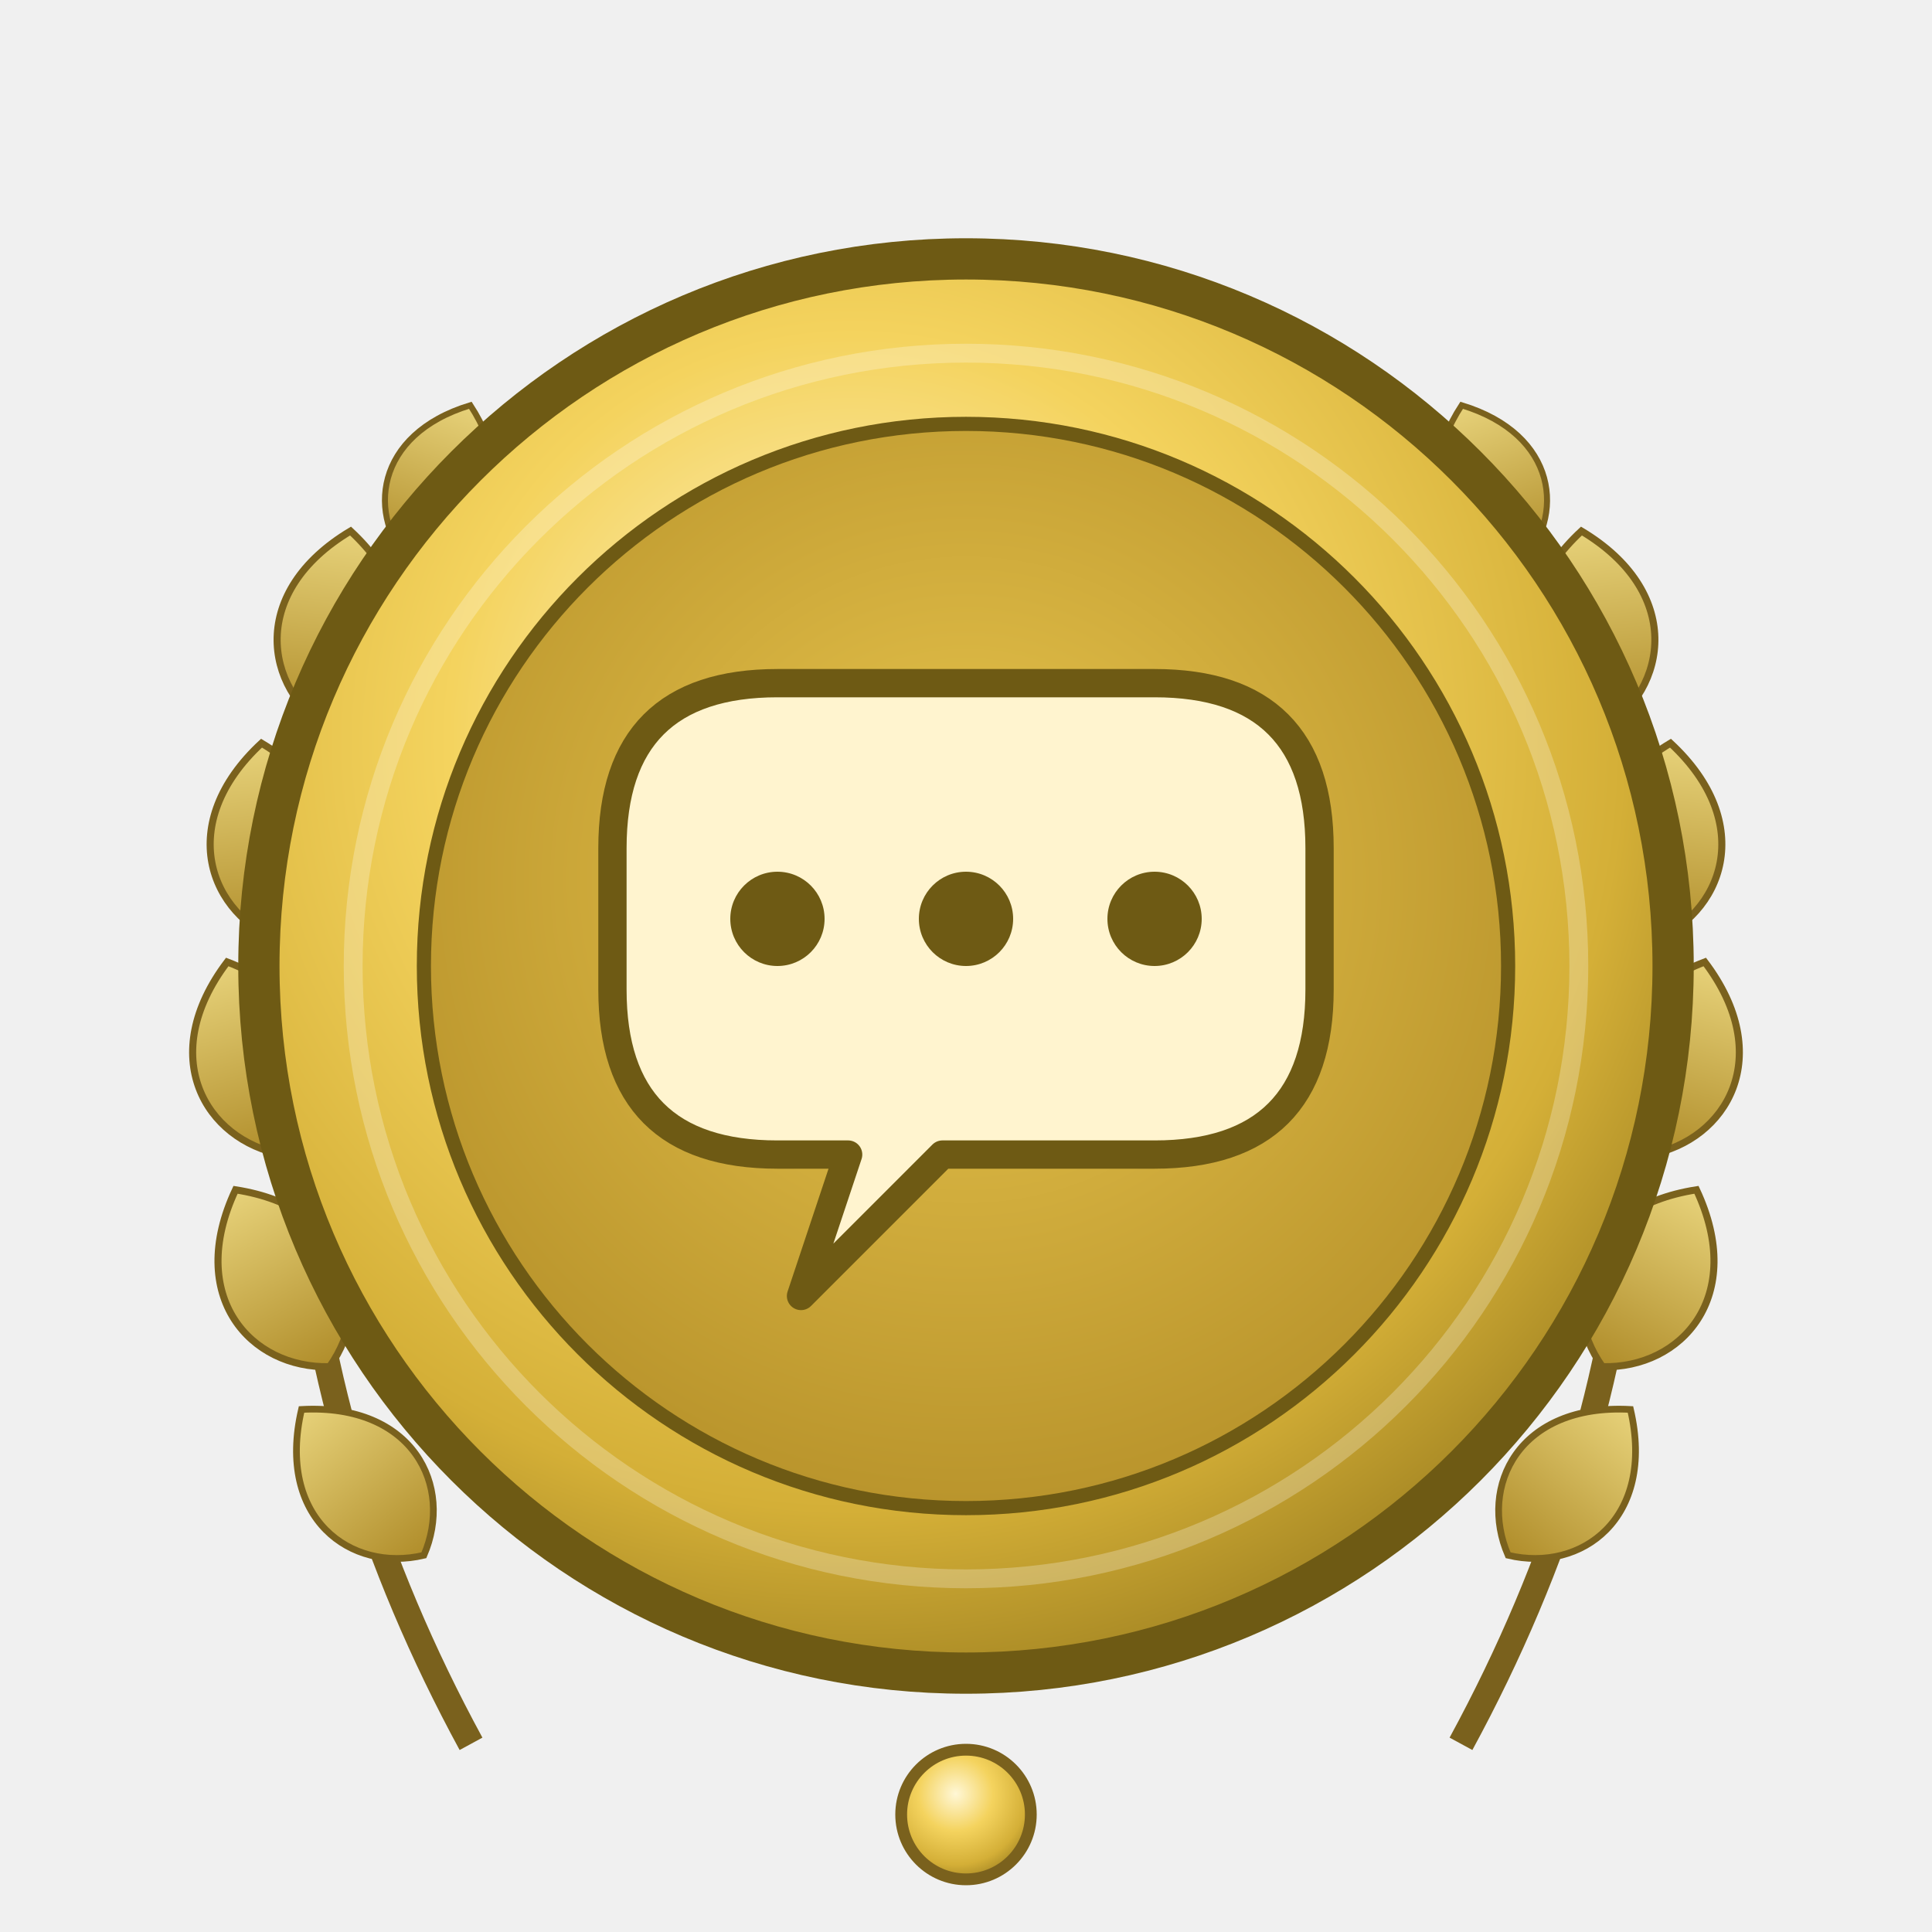
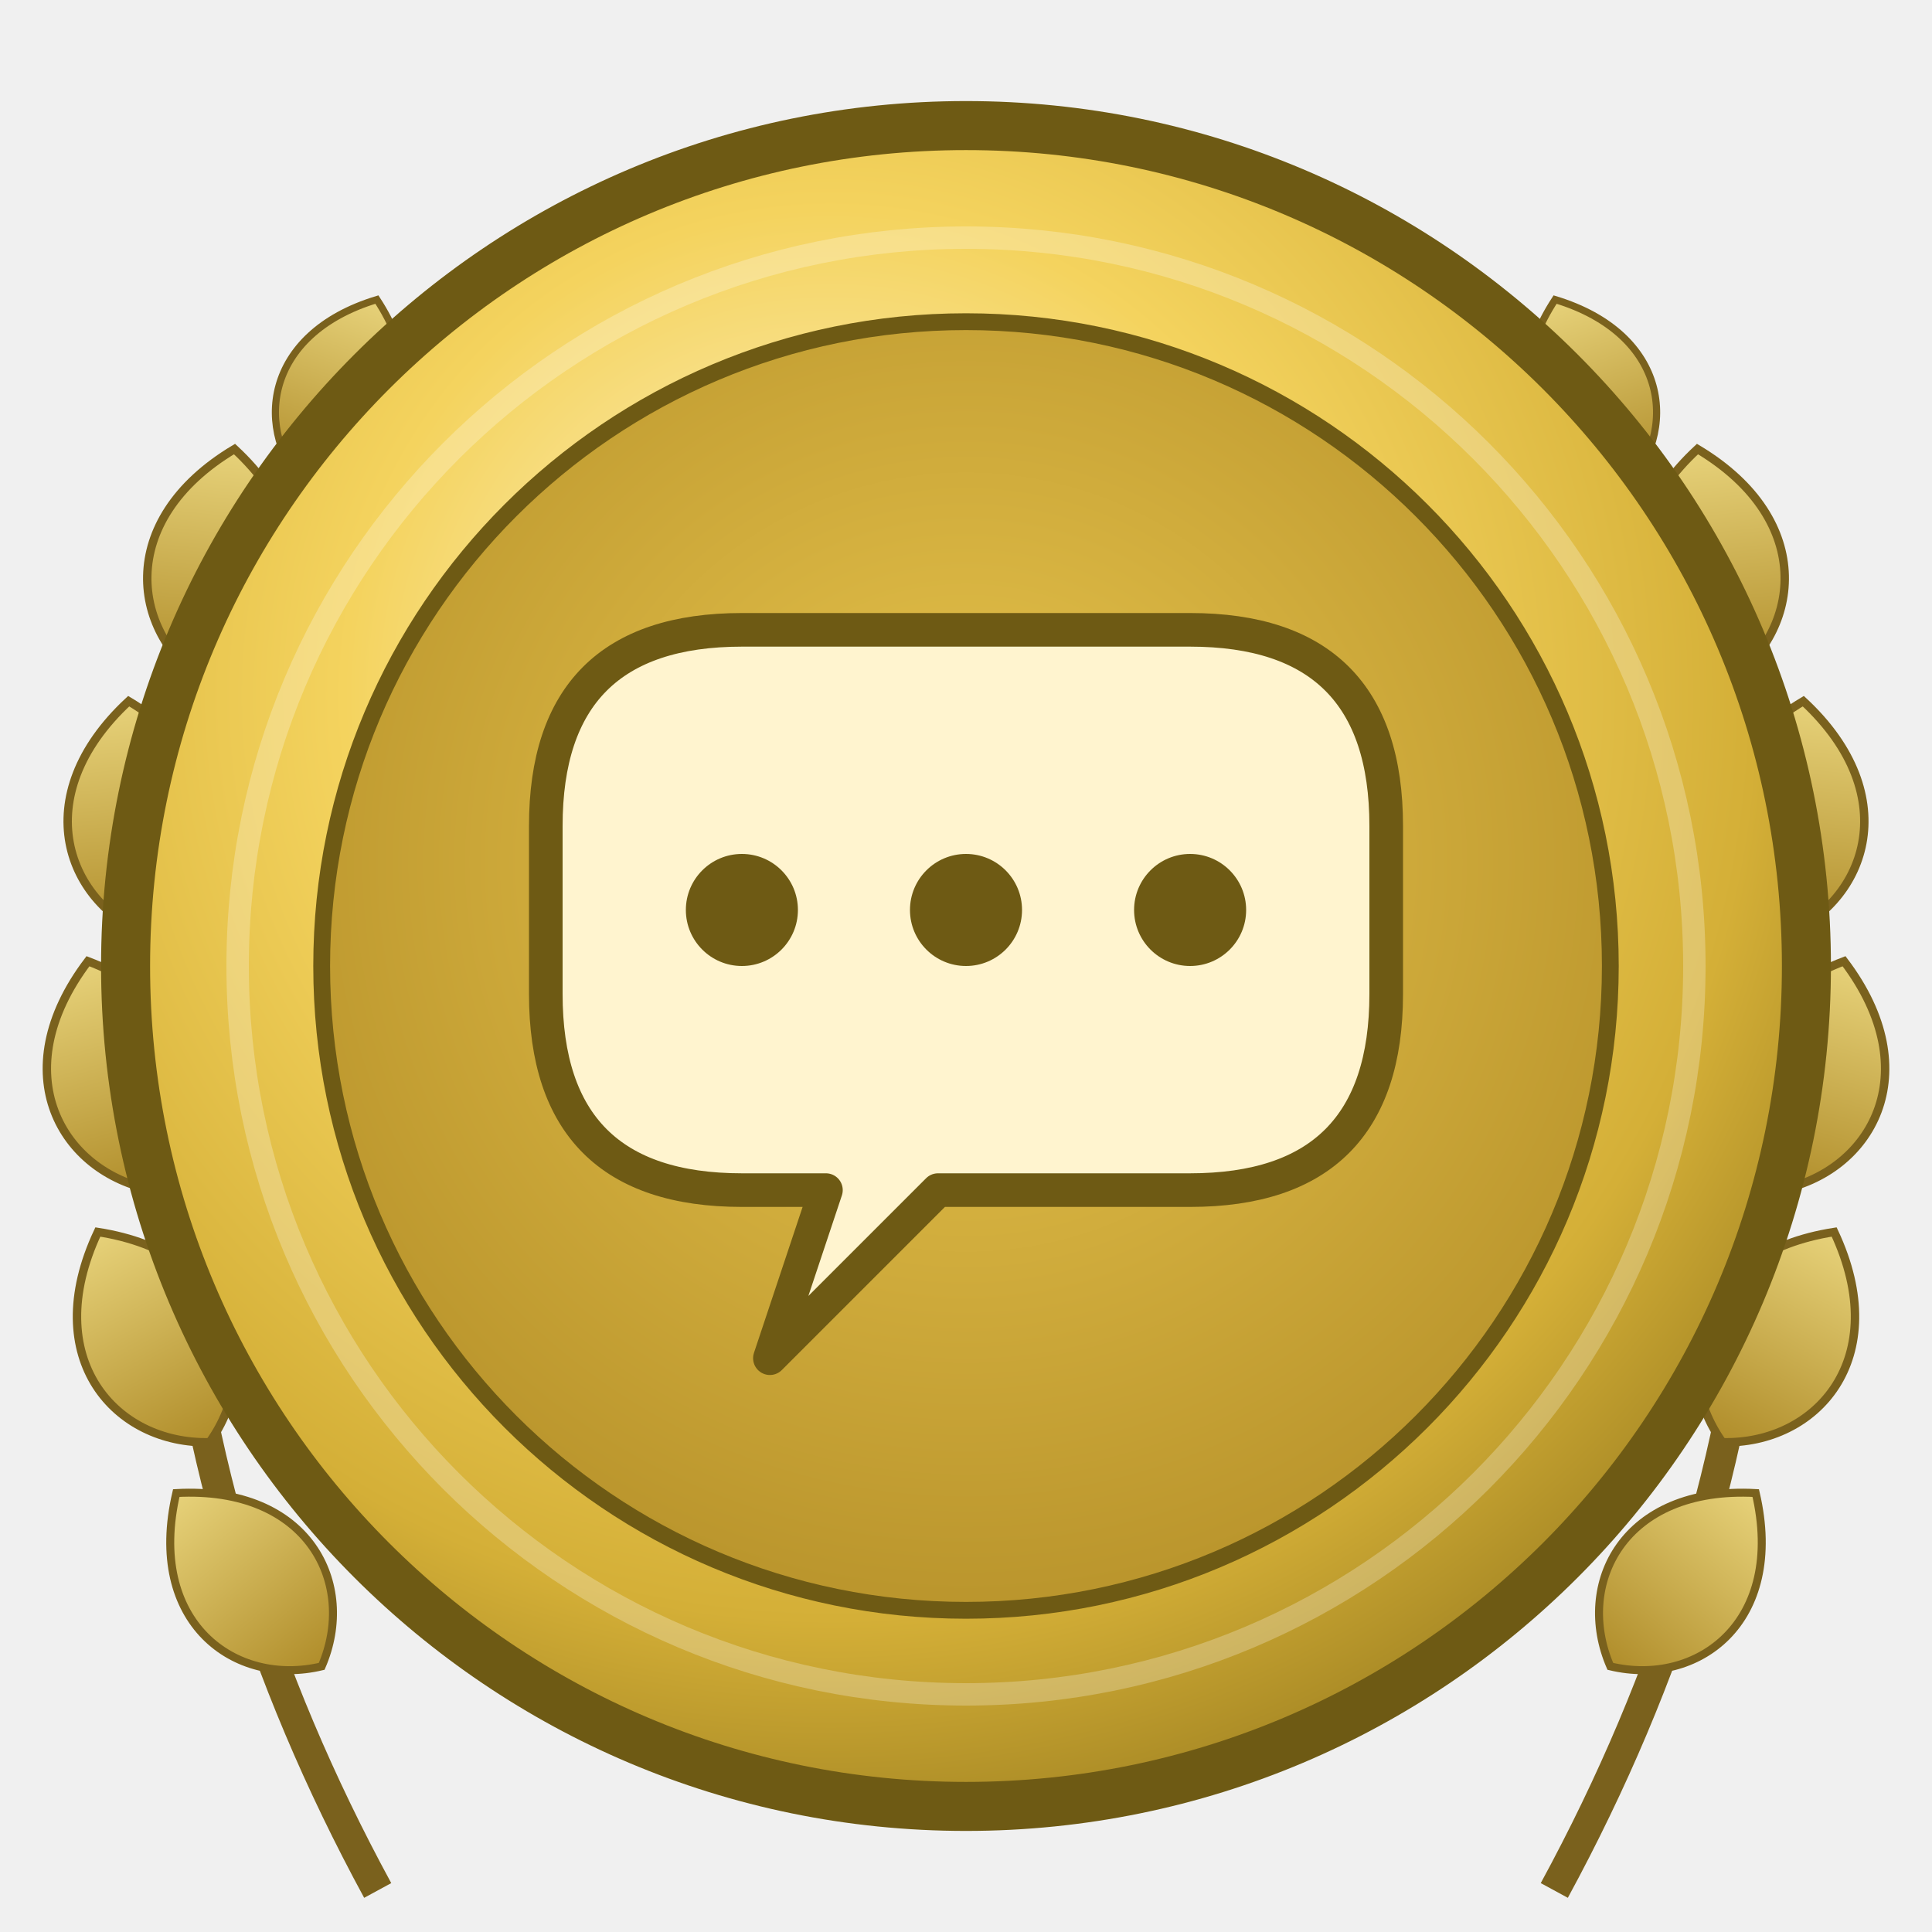
<svg xmlns="http://www.w3.org/2000/svg" viewBox="0 0 200 200" width="200" height="200" role="img" aria-label="Досягнення: Spam Master (рівень: золото)">
  <defs>
    <radialGradient id="metal" cx="42%" cy="34%" r="72%">
      <stop offset="0%" stop-color="#fff7d6" />
      <stop offset="40%" stop-color="#f4d35e" />
      <stop offset="76%" stop-color="#d4af37" />
      <stop offset="100%" stop-color="#9a7d1f" />
    </radialGradient>
    <radialGradient id="field" cx="50%" cy="42%" r="60%">
      <stop offset="0%" stop-color="#e9c64e" />
      <stop offset="100%" stop-color="#b8932b" />
    </radialGradient>
    <linearGradient id="leaf" x1="0" y1="0" x2="0" y2="1">
      <stop offset="0%" stop-color="#e7d27a" />
      <stop offset="100%" stop-color="#b08d2a" />
    </linearGradient>
    <path id="lf" d="M0,0 C 6,-3 8,-11 0,-17 C -8,-11 -6,-3 0,0 Z" />
  </defs>
-   <g transform="translate(100 100) scale(1.22) translate(-100 -100)">
+   <g transform="translate(100 100) scale(1.45) translate(-100 -100)">
    <g id="wreath-l" fill="url(#leaf)" stroke="#7a611d" stroke-width="0.6">
      <path d="M58,166 Q 33,120 50,68" fill="none" stroke="#7a611d" stroke-width="2.2" />
      <use href="#lf" transform="translate(54,150) rotate(-40) scale(0.95)" />
      <use href="#lf" transform="translate(46,134) rotate(-28)" />
      <use href="#lf" transform="translate(42,116) rotate(-16)" />
      <use href="#lf" transform="translate(42,98) rotate(-6)" />
      <use href="#lf" transform="translate(46,80) rotate(6)" />
      <use href="#lf" transform="translate(53,66) rotate(20) scale(0.85)" />
    </g>
    <use href="#wreath-l" transform="matrix(-1 0 0 1 200 0)" />
-     <circle cx="100" cy="172" r="5.5" fill="url(#metal)" stroke="#7a611d" stroke-width="1" />
    <circle cx="100" cy="100" r="60" fill="url(#metal)" />
    <circle cx="100" cy="100" r="60" fill="none" stroke="#6e5a14" stroke-width="3.5" />
    <circle cx="100" cy="100" r="52" fill="none" stroke="#ffffff" stroke-opacity="0.25" stroke-width="1.6" />
    <circle cx="100" cy="100" r="46" fill="url(#field)" stroke="#6e5a14" stroke-width="1.2" />
    <path d="M84,76 H116 Q130,76 130,90 V102 Q130,116 116,116 H98 L86,128 L90,116 H84 Q70,116 70,102 V90 Q70,76 84,76 Z" fill="#fff4cf" stroke="#6e5a14" stroke-width="2.4" stroke-linejoin="round" />
    <circle cx="84" cy="96" r="4" fill="#6e5a14" />
    <circle cx="100" cy="96" r="4" fill="#6e5a14" />
    <circle cx="116" cy="96" r="4" fill="#6e5a14" />
  </g>
</svg>
